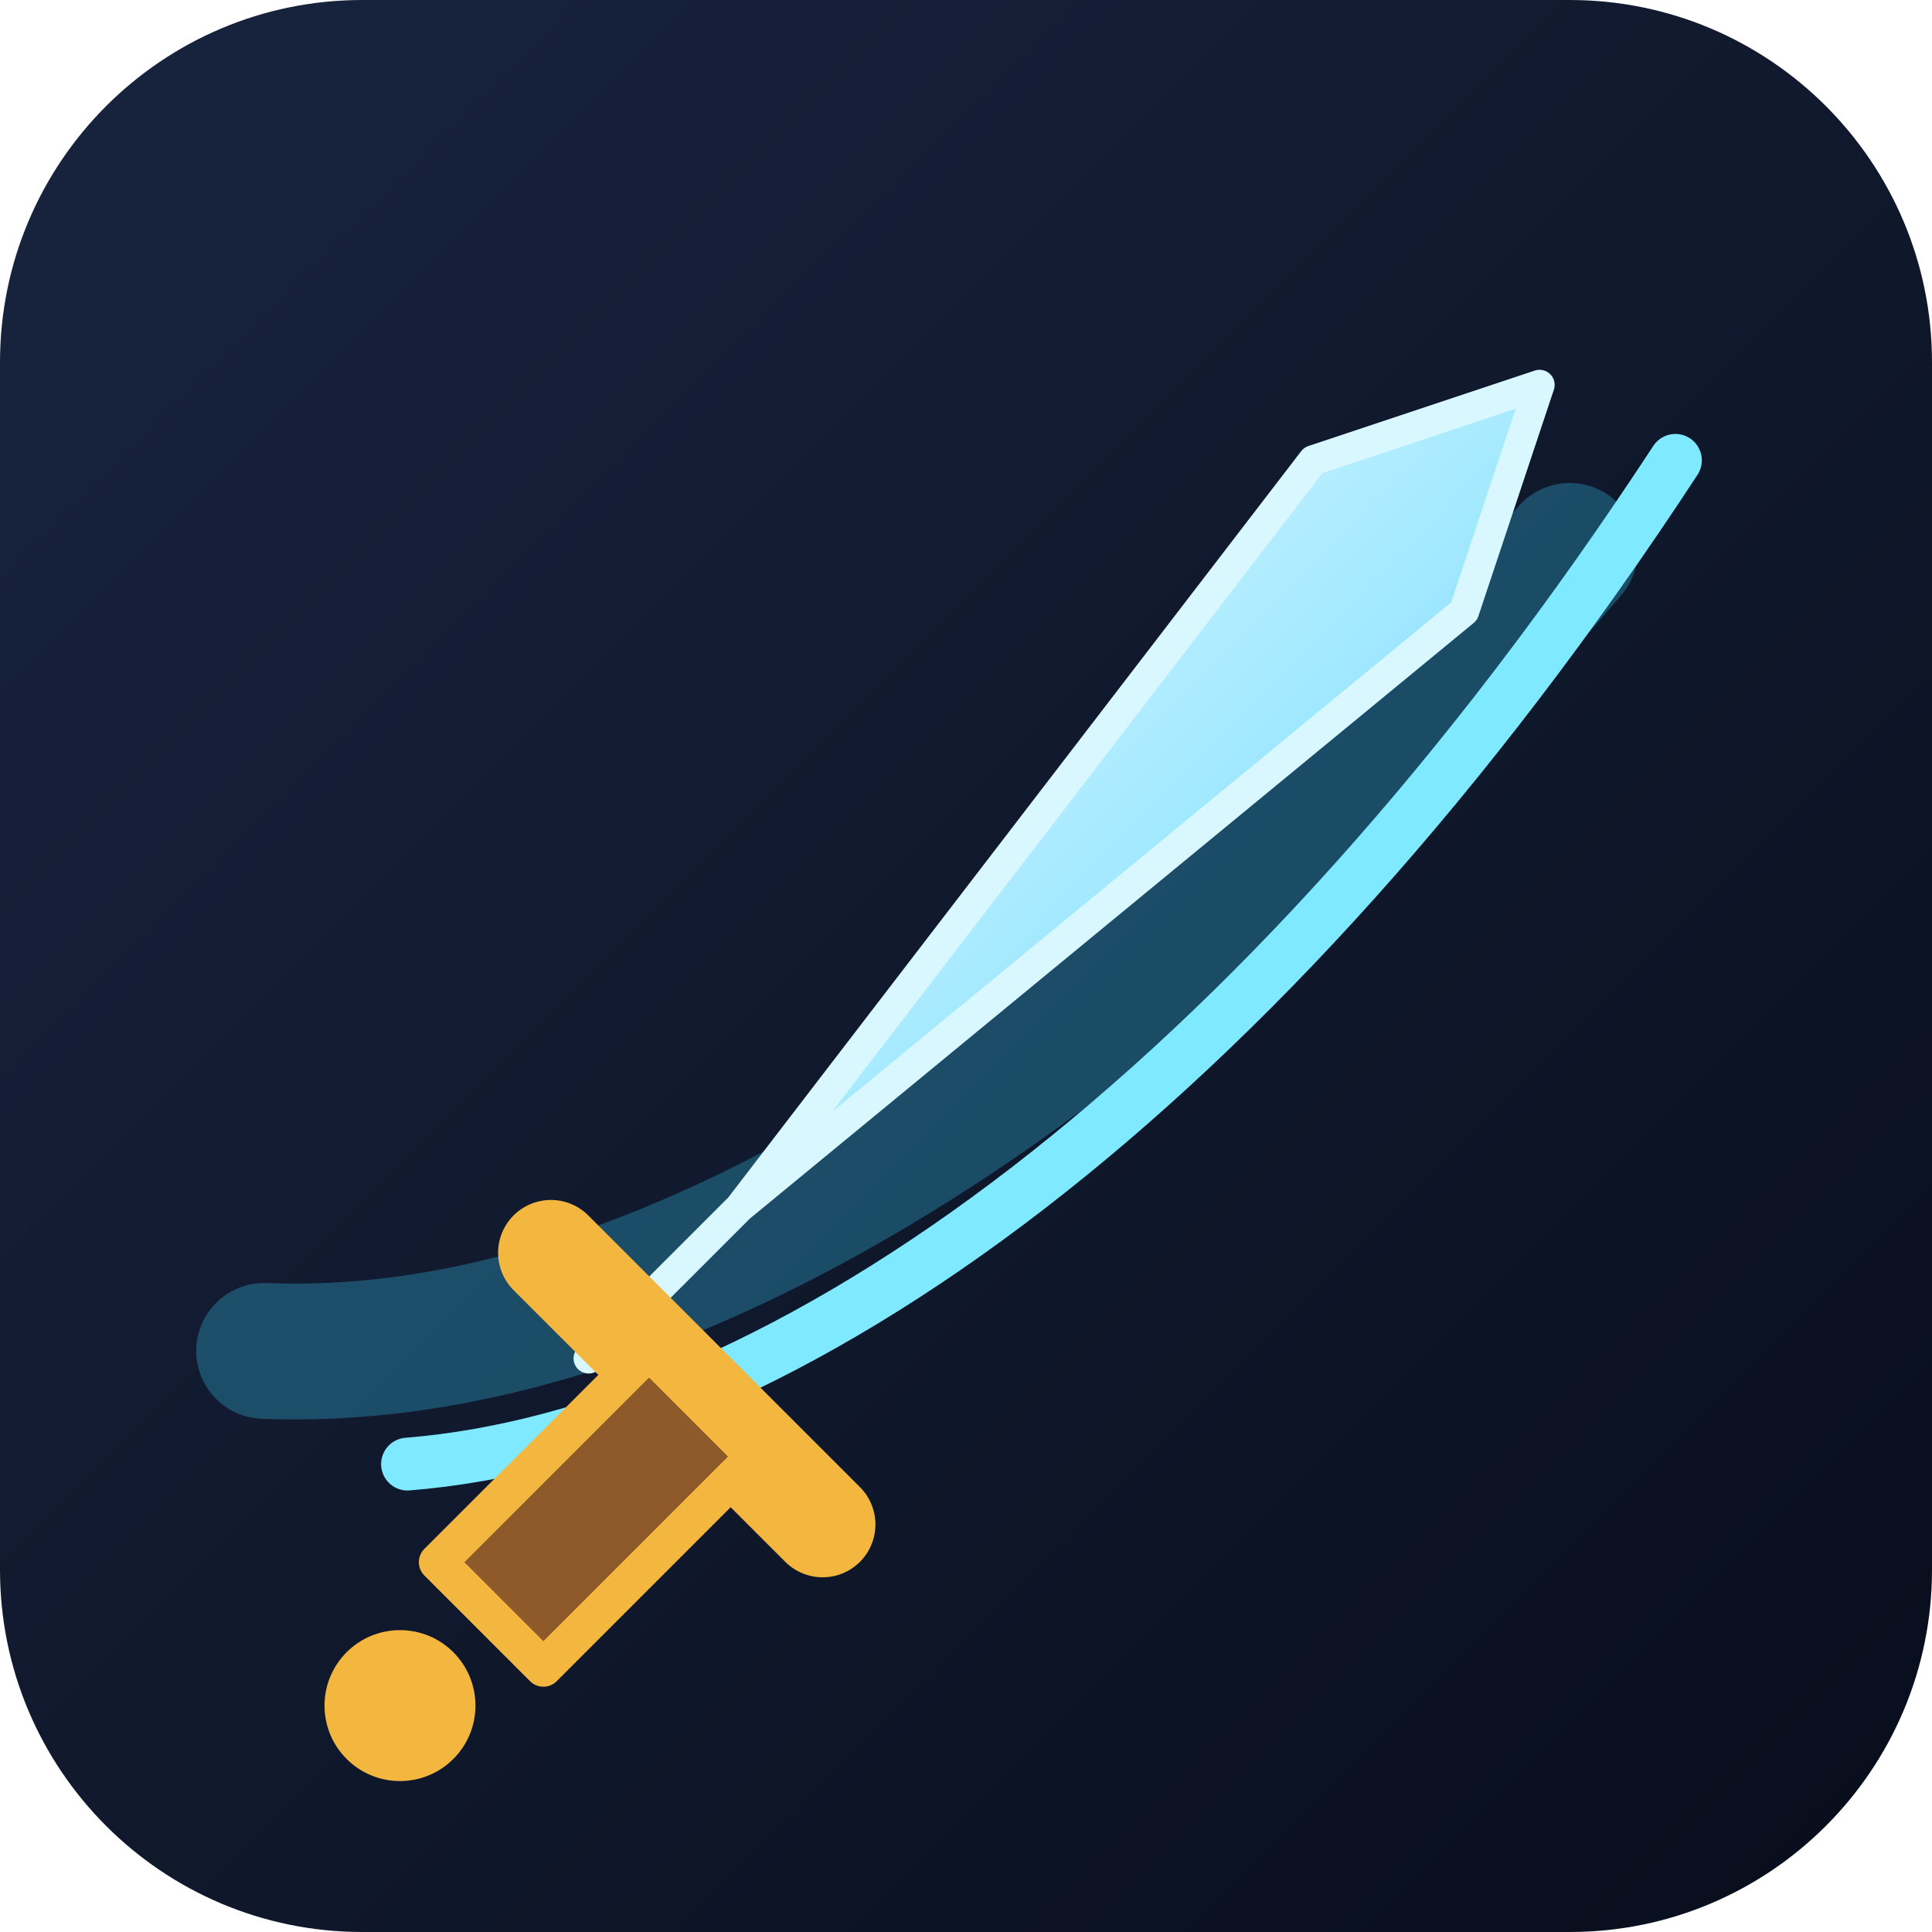
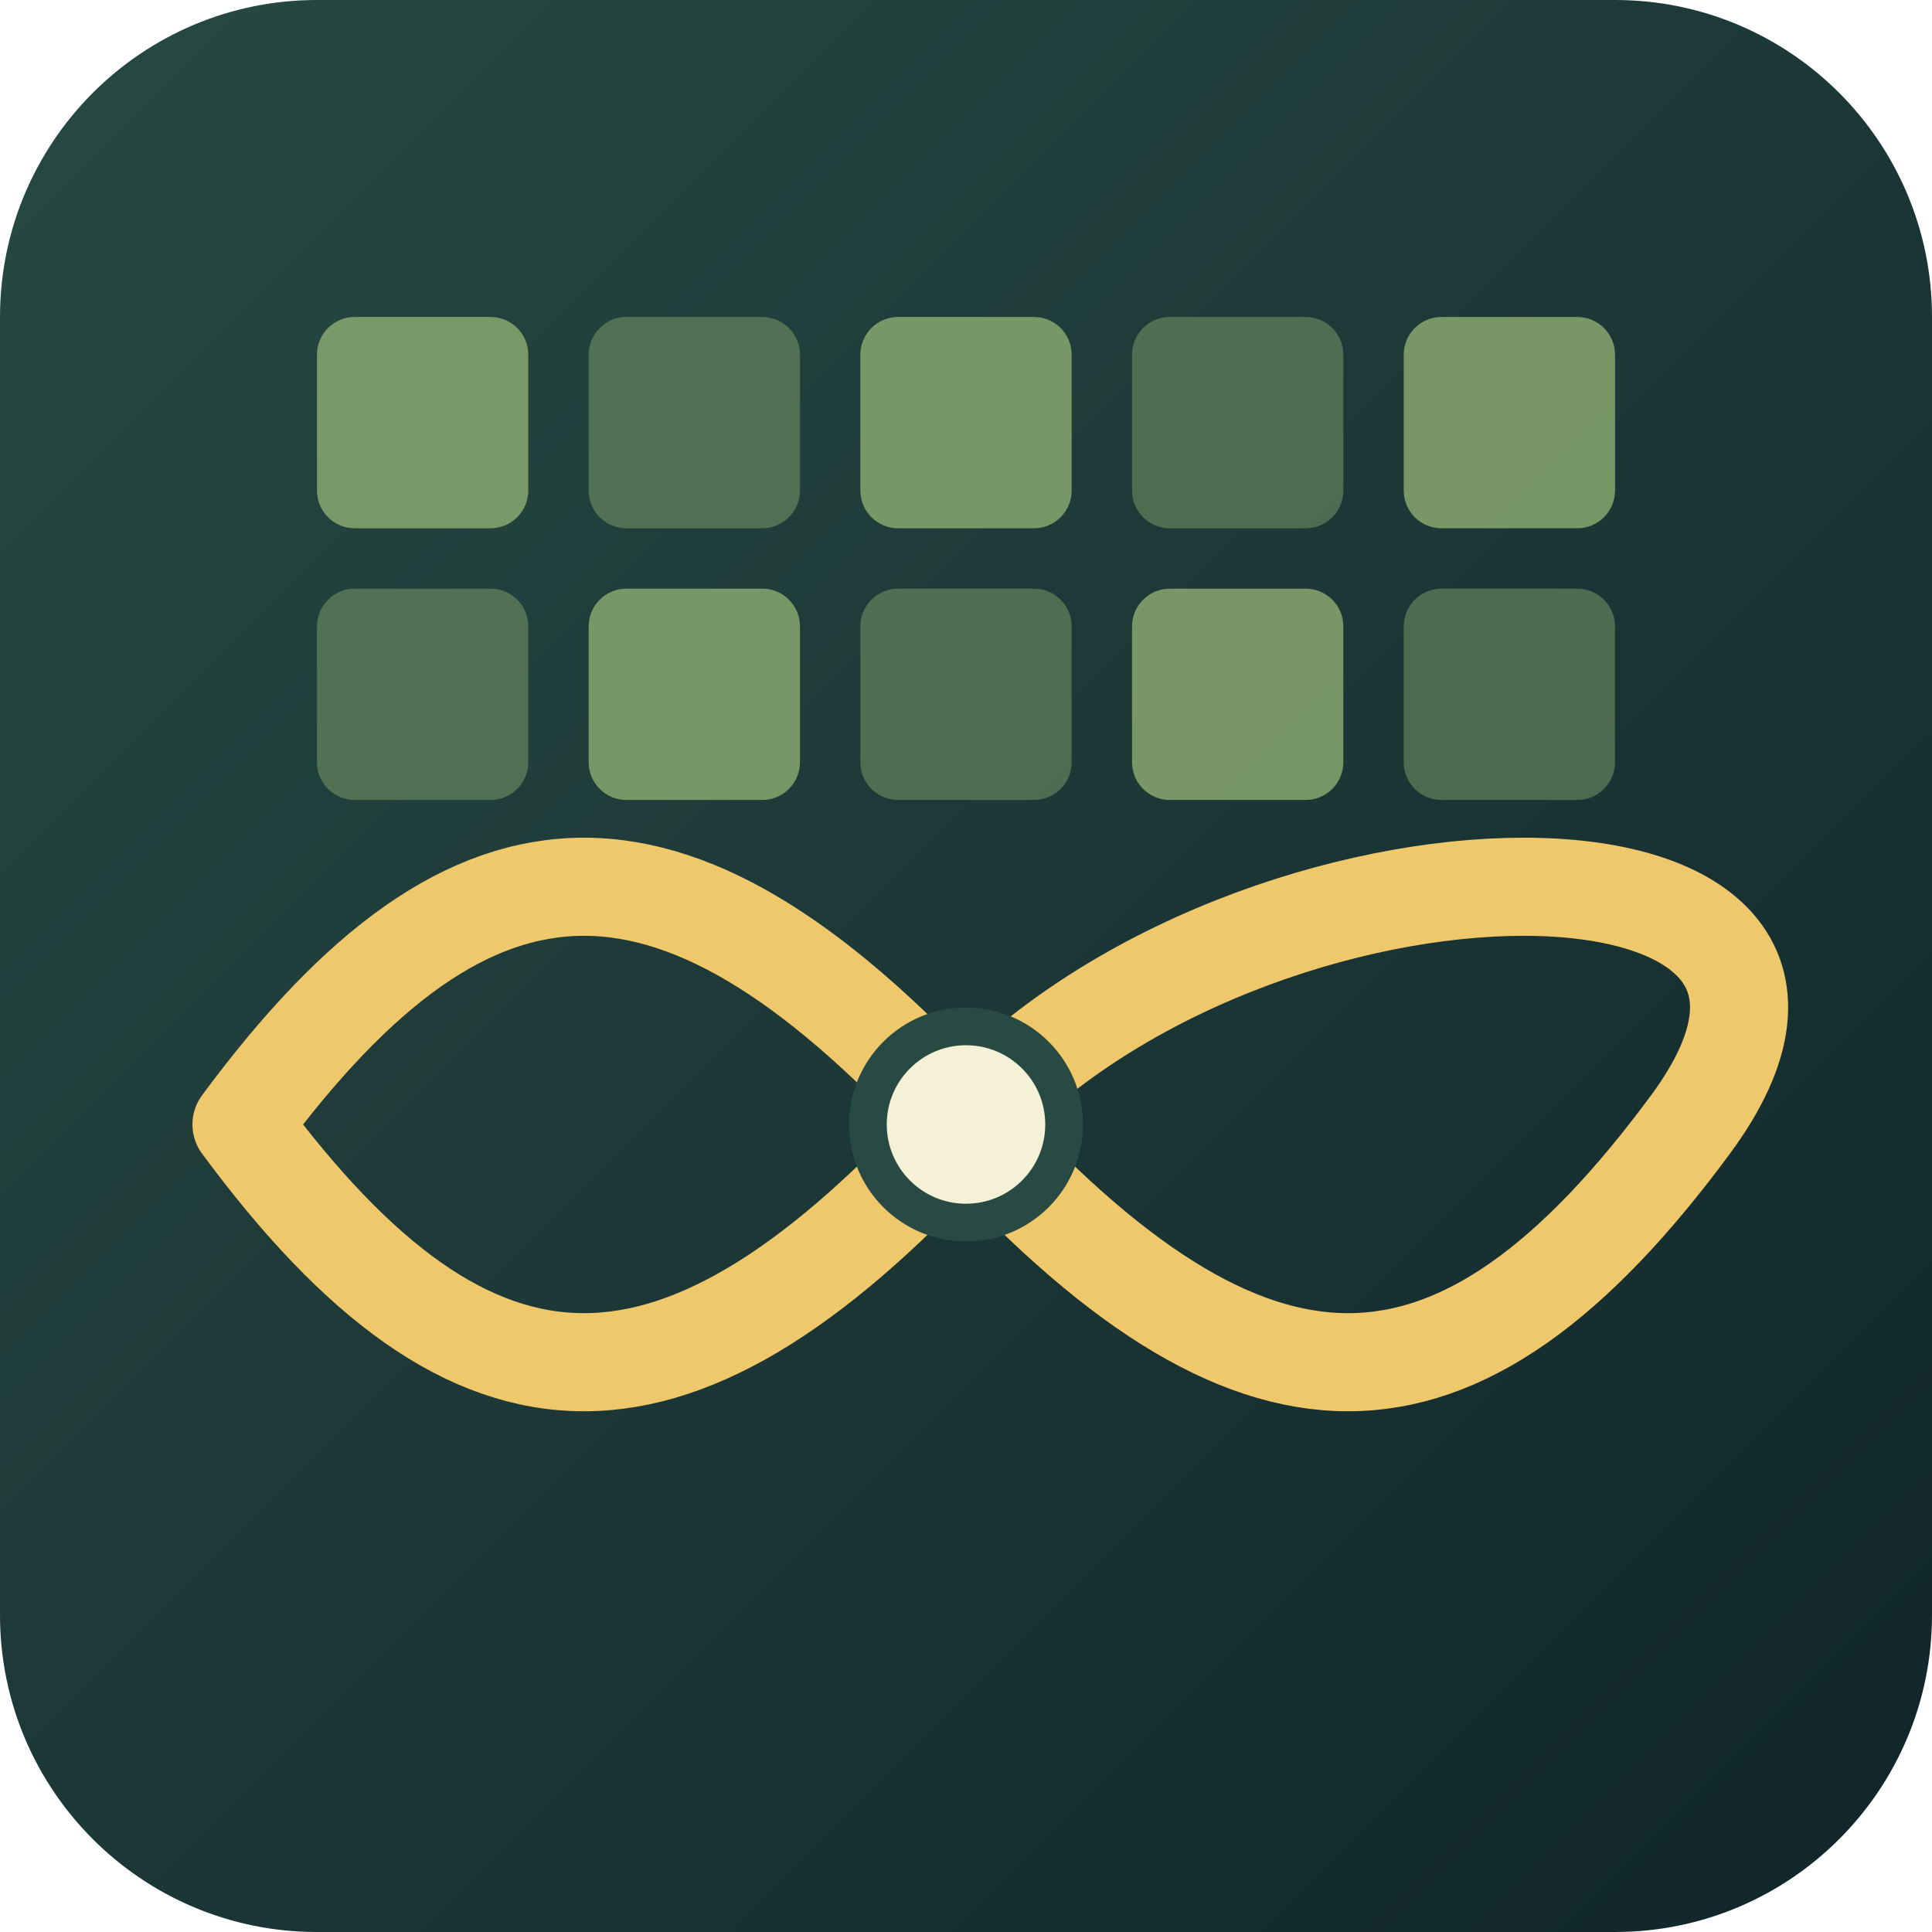
<svg xmlns="http://www.w3.org/2000/svg" width="256" height="256" viewBox="0 0 256 256">
  <defs>
-     <linearGradient id="bg" x1="0" y1="0" x2="1" y2="1">
-       <stop offset="0" stop-color="#18243f" />
-       <stop offset="1" stop-color="#080d1b" />
-     </linearGradient>
-     <linearGradient id="blade" x1="0" y1="0" x2="1" y2="1">
-       <stop offset="0" stop-color="#ffffff" />
-       <stop offset="0.55" stop-color="#9fe8ff" />
-       <stop offset="1" stop-color="#3ea6d8" />
+     <linearGradient id="field" x1="0" y1="0" x2="1" y2="1">
+       <stop offset="0" stop-color="#284a43" />
+       <stop offset="1" stop-color="#10252a" />
    </linearGradient>
  </defs>
-   <rect width="256" height="256" rx="48" fill="url(#bg)" />
-   <path d="M35 179C83 181 144 148 208 73" fill="none" stroke="#39d3ff" stroke-width="18" stroke-linecap="round" opacity=".28" />
-   <path d="M54 194C104 190 167 145 222 61" fill="none" stroke="#7fe9ff" stroke-width="7" stroke-linecap="round" />
-   <path d="M78 180l20-20 76-99 30-10-10 30-96 79z" fill="url(#blade)" stroke="#d9f7ff" stroke-width="4" stroke-linejoin="round" />
-   <path d="M73 166l36 36" stroke="#f3b63f" stroke-width="14" stroke-linecap="round" />
-   <path d="M58 207l28-28 14 14-28 28z" fill="#8f5a2a" stroke="#f3b63f" stroke-width="5" stroke-linejoin="round" />
-   <circle cx="53" cy="226" r="10" fill="#f3b63f" />
+   <rect width="256" height="256" rx="42" fill="url(#field)" />
+   <g fill="#8eae72" opacity=".8">
+     <rect x="42" y="42" width="28" height="28" rx="5" />
+     <rect x="78" y="42" width="28" height="28" rx="5" opacity=".55" />
+     <rect x="114" y="42" width="28" height="28" rx="5" />
+     <rect x="150" y="42" width="28" height="28" rx="5" opacity=".55" />
+     <rect x="186" y="42" width="28" height="28" rx="5" />
+     <rect x="42" y="78" width="28" height="28" rx="5" opacity=".55" />
+     <rect x="78" y="78" width="28" height="28" rx="5" />
+     <rect x="114" y="78" width="28" height="28" rx="5" opacity=".55" />
+     <rect x="150" y="78" width="28" height="28" rx="5" />
+     <rect x="186" y="78" width="28" height="28" rx="5" opacity=".55" />
+   </g>
+   <path d="M32 149c31-42 58-42 96 0s65 42 96 0-58-42-96 0-65 42-96 0z" fill="none" stroke="#efc86c" stroke-width="13" stroke-linecap="round" stroke-linejoin="round" />
+   <circle cx="128" cy="149" r="13" fill="#f5f1d7" stroke="#284a43" stroke-width="5" />
</svg>
